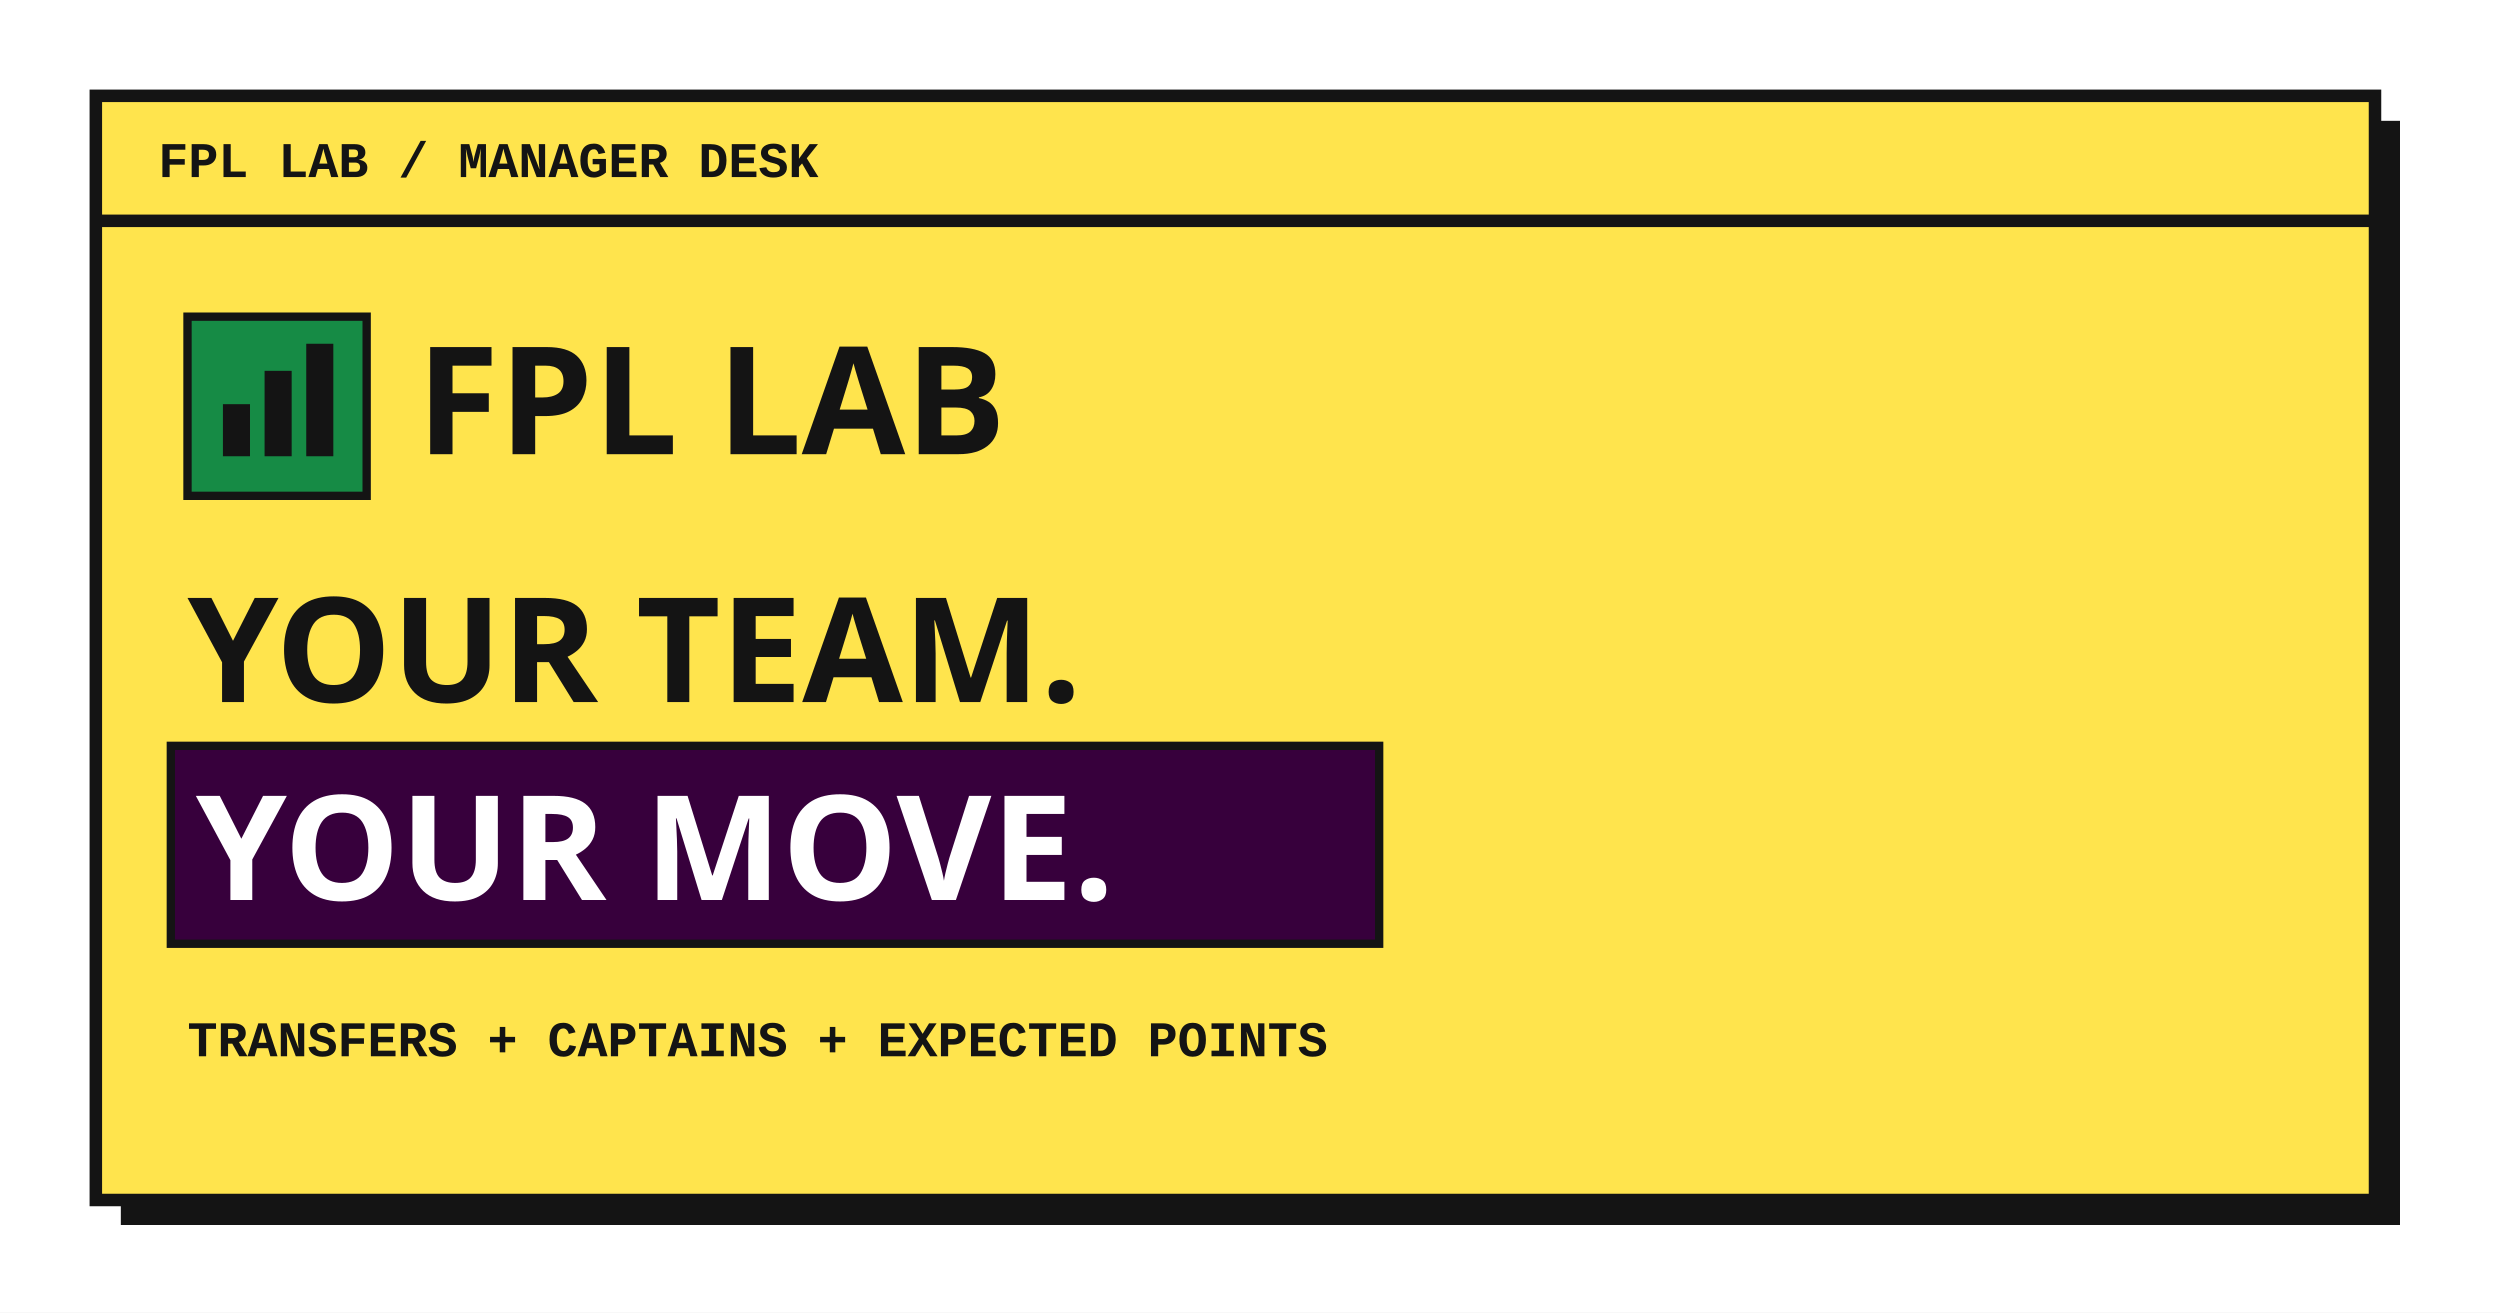
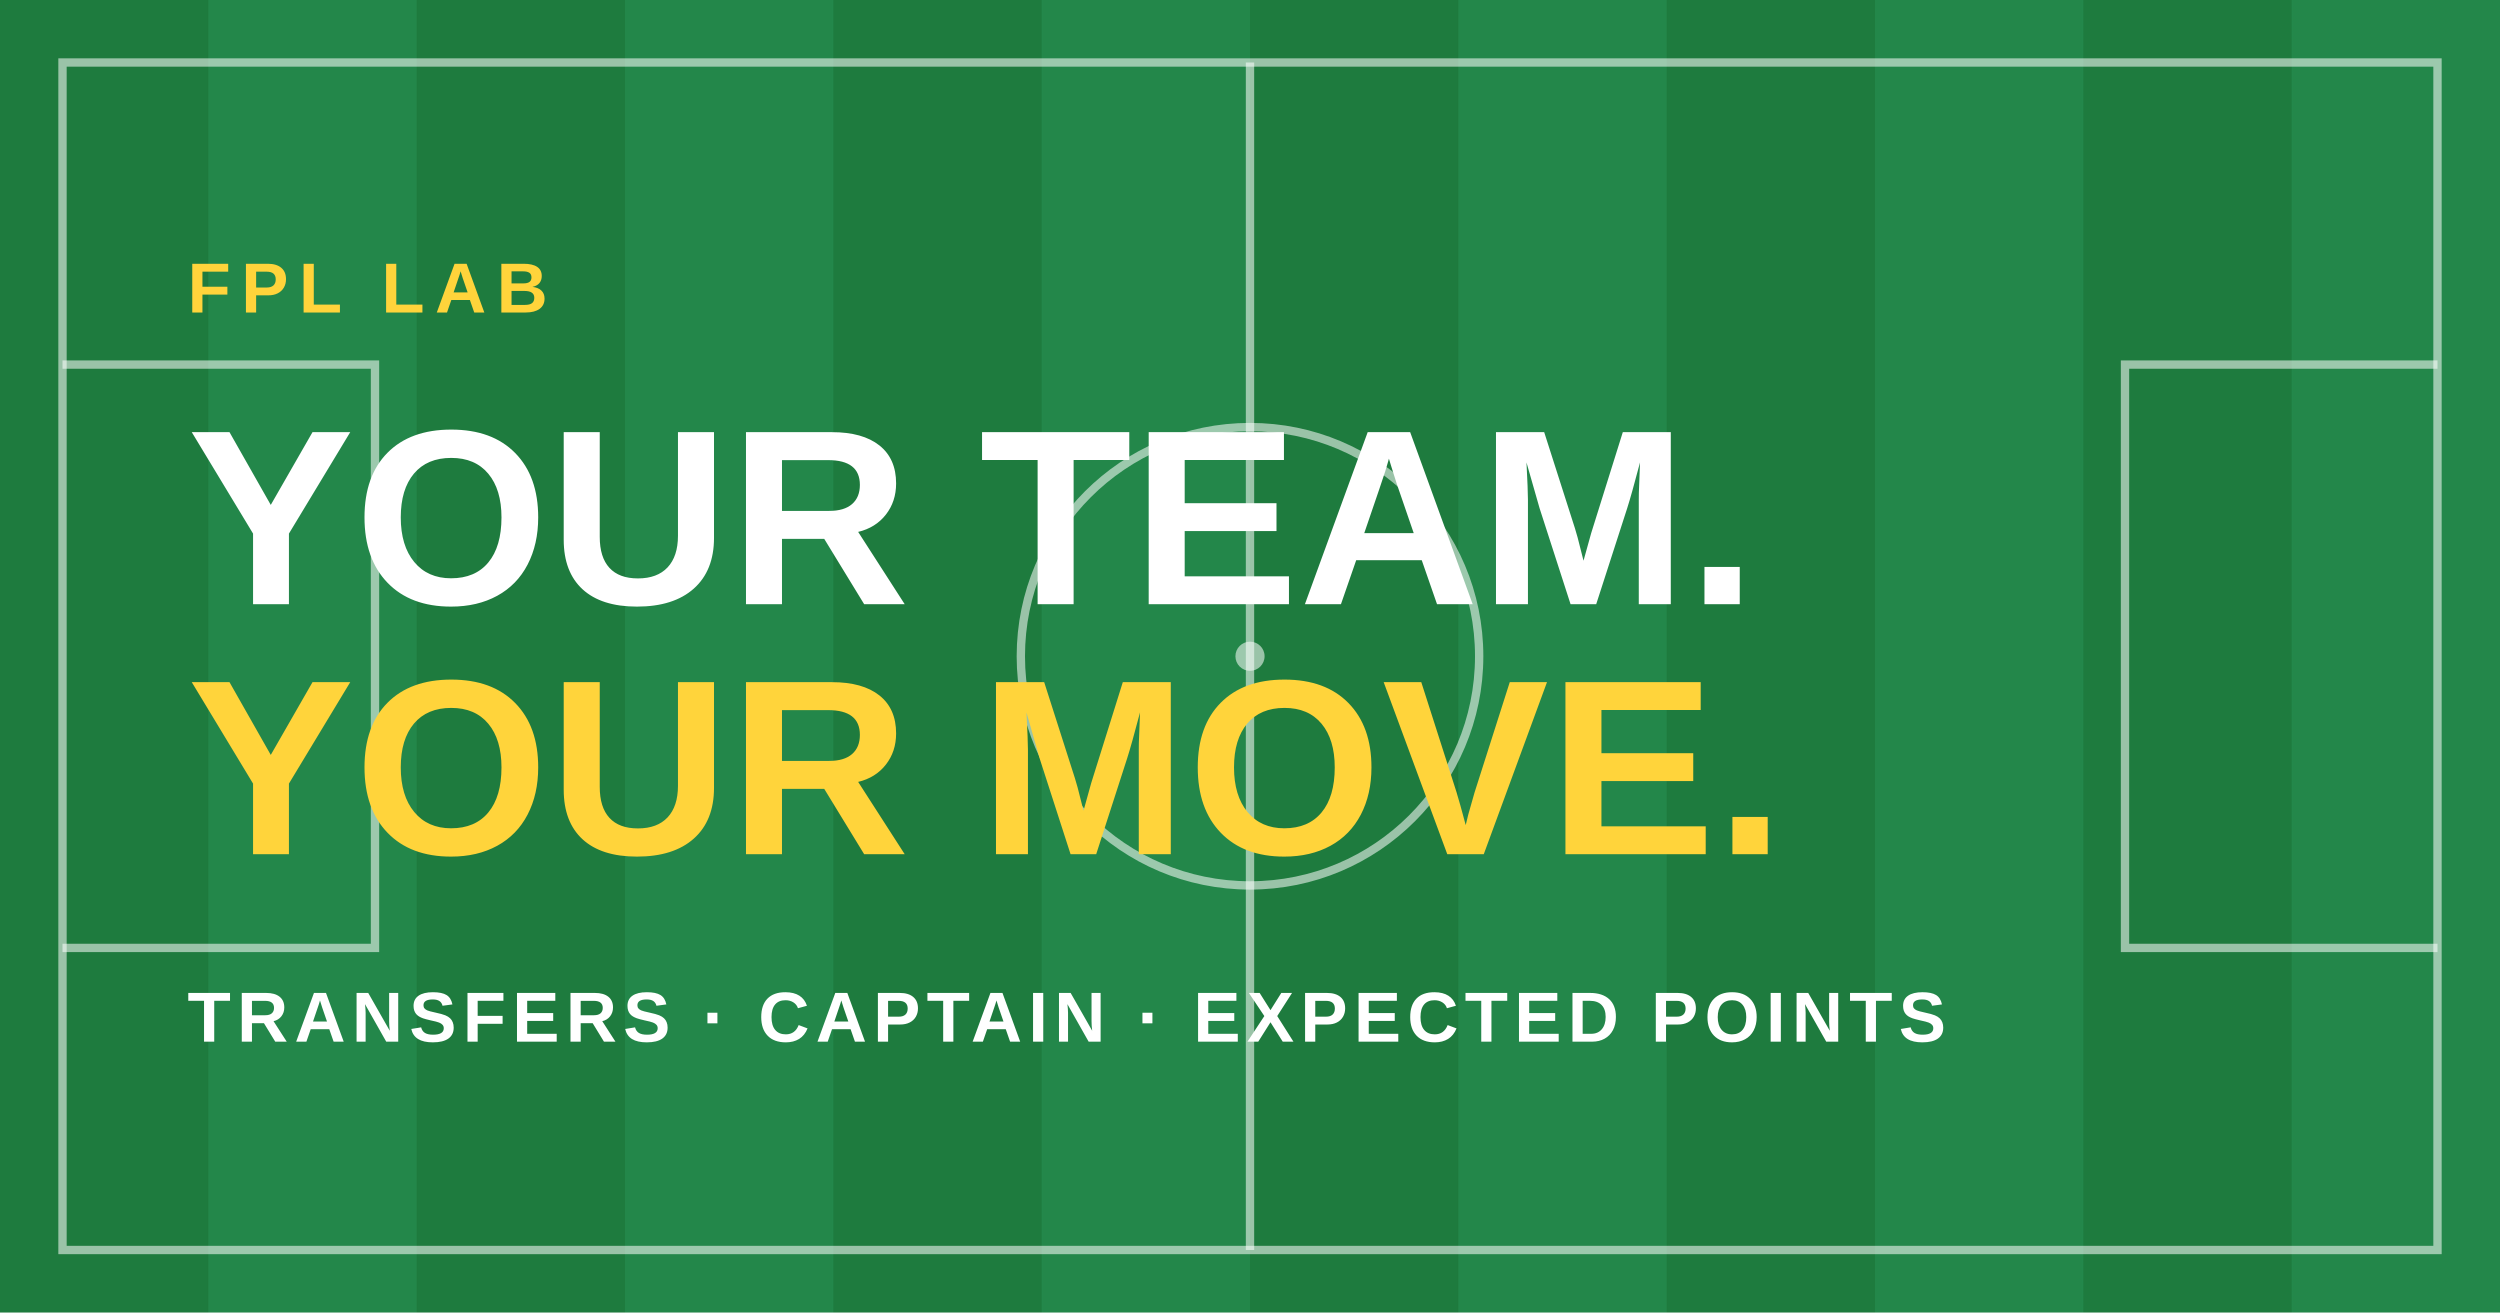
<svg xmlns="http://www.w3.org/2000/svg" width="1200" height="630" viewBox="0 0 1200 630">
-   <rect width="1200" height="630" fill="#FFFFFF" />
-   <rect x="58" y="58" width="1094" height="530" fill="#141414" />
-   <rect x="46" y="46" width="1094" height="530" fill="#ffe44d" stroke="#141414" stroke-width="6" />
-   <path d="M46 106h1094" stroke="#141414" stroke-width="6" />
-   <text x="76" y="85" fill="#141414" font-family="Courier New, monospace" font-size="24" font-weight="700">FPL LAB / MANAGER DESK</text>
-   <g transform="translate(90 152)" fill="#141414">
-     <rect width="86" height="86" fill="#168B45" stroke="#141414" stroke-width="4" />
-     <path d="M17 67V42h13v25zm20 0V26h13v41zm20 0V13h13v54z" />
-     <text x="110" y="66" font-family="Arial Black, sans-serif" font-size="72" font-weight="900">FPL LAB</text>
-     <text x="0" y="185" font-family="Arial Black, sans-serif" font-size="70" font-weight="900">YOUR TEAM.</text>
-     <rect x="-8" y="206" width="580" height="95" fill="#37003C" stroke="#141414" stroke-width="4" />
-     <text x="4" y="280" fill="#FFFFFF" font-family="Arial Black, sans-serif" font-size="70" font-weight="900">YOUR MOVE.</text>
-     <text x="0" y="355" font-family="Courier New, monospace" font-size="24" font-weight="700">TRANSFERS + CAPTAINS + EXPECTED POINTS</text>
+   <defs>
+     <pattern id="mow" width="200" height="630" patternUnits="userSpaceOnUse">
+       <rect width="100" height="630" fill="#1E7B3E" />
+       <rect x="100" width="100" height="630" fill="#23874A" />
+     </pattern>
+   </defs>
+   <rect width="1200" height="630" fill="url(#mow)" />
+   <g fill="none" stroke="#fff" stroke-opacity=".55" stroke-width="4">
+     <rect x="30" y="30" width="1140" height="570" />
+     <path d="M600 30v570" />
+     <circle cx="600" cy="315" r="110" />
+     <path d="M30 175h150v280H30M1170 175h-150v280h150" />
+   </g>
+   <circle cx="600" cy="315" r="7" fill="#fff" fill-opacity=".55" />
+   <g font-family="Barlow Condensed, Arial Narrow, Arial, sans-serif" font-weight="800">
+     <text x="90" y="150" fill="#FFD43B" font-size="34" letter-spacing="5">FPL LAB</text>
+     <text x="90" y="290" fill="#fff" font-size="120">YOUR TEAM.</text>
+     <text x="90" y="410" fill="#FFD43B" font-size="120">YOUR MOVE.</text>
+     <text x="90" y="500" fill="#fff" font-size="34" letter-spacing="3">TRANSFERS · CAPTAIN · EXPECTED POINTS</text>
  </g>
</svg>
